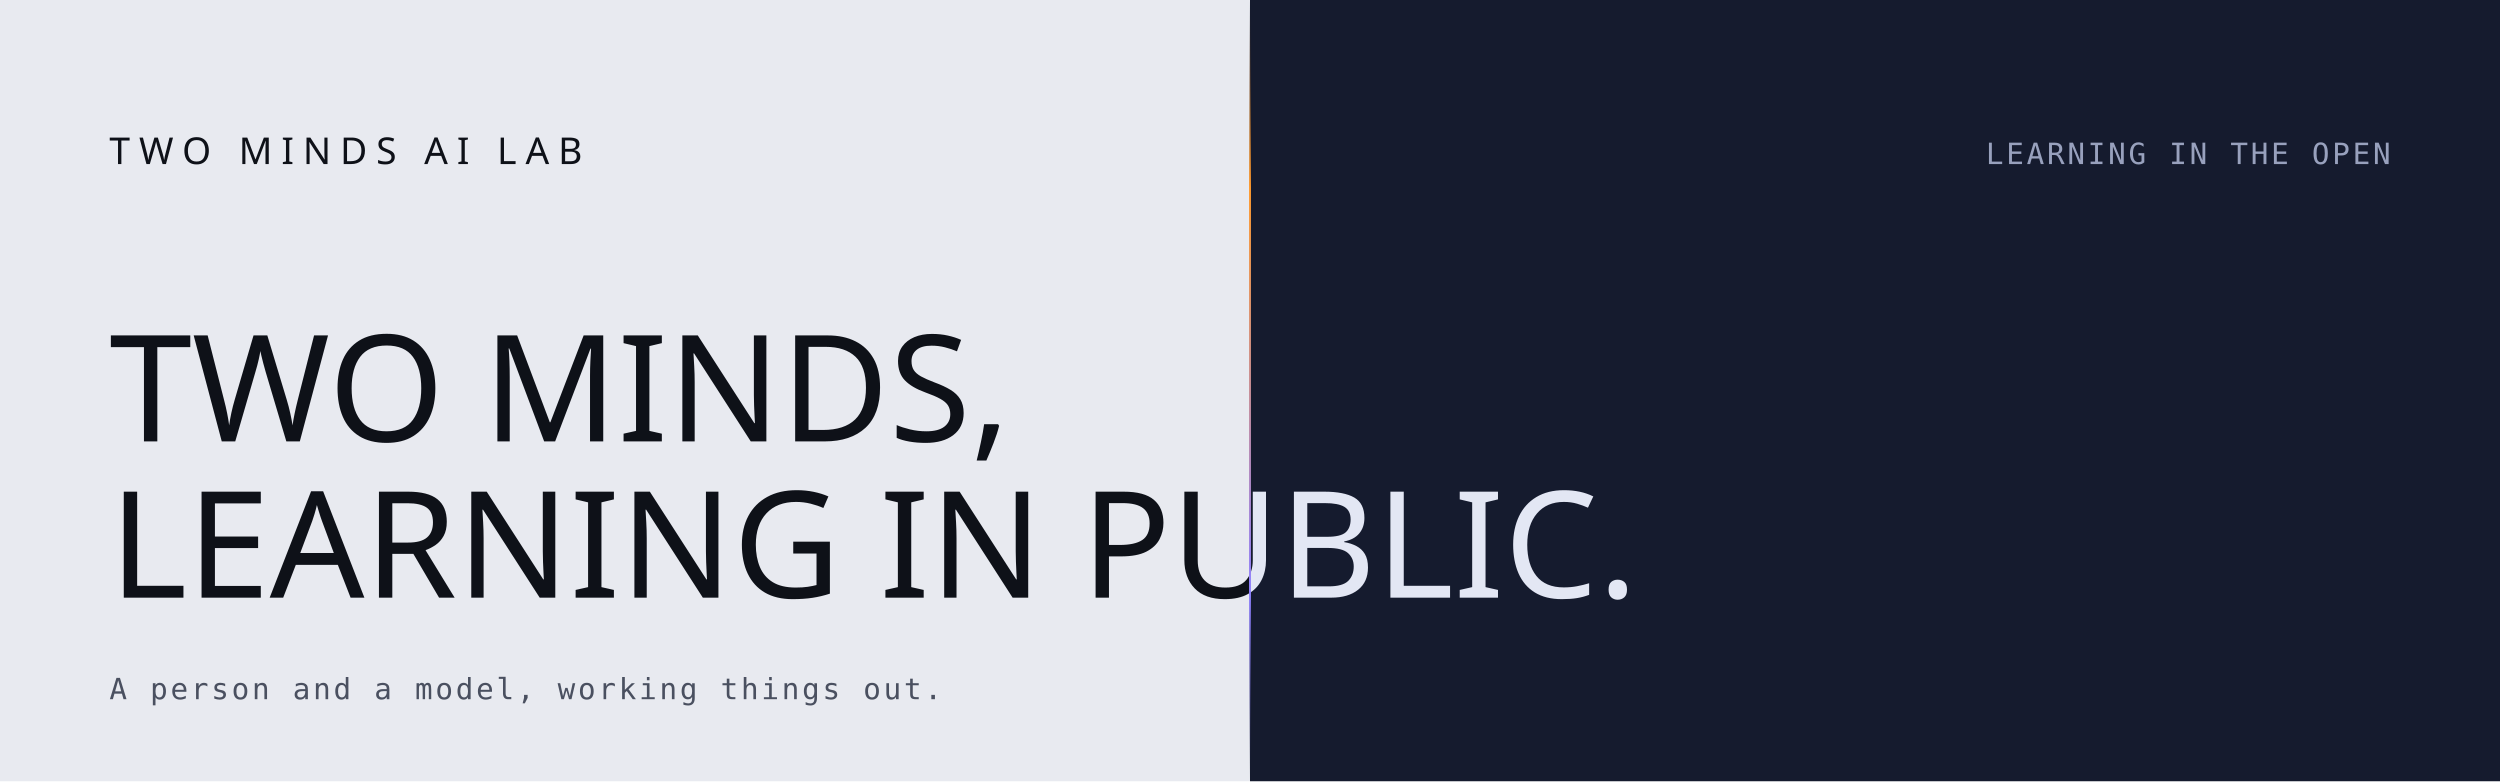
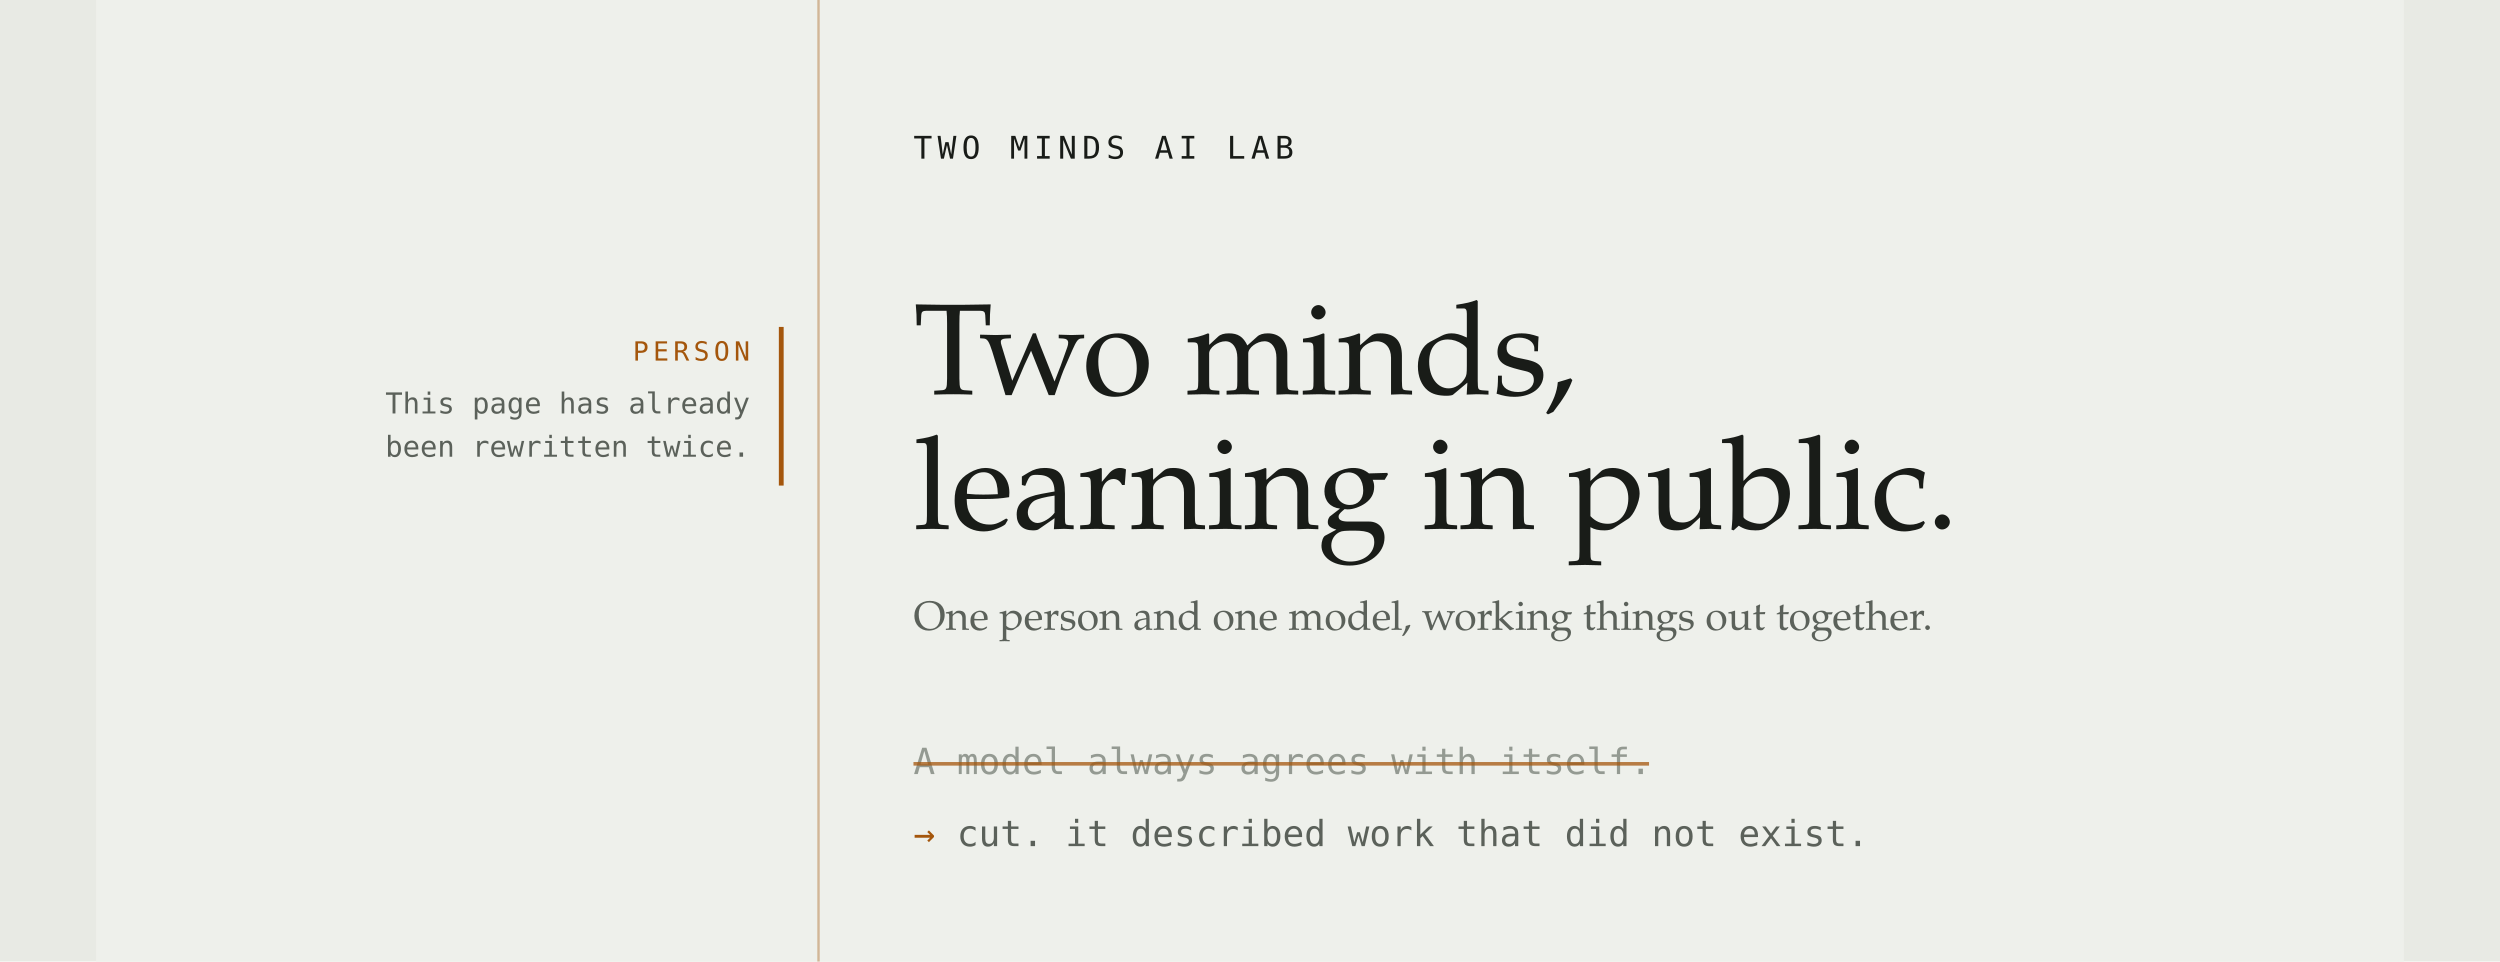
- <svg xmlns="http://www.w3.org/2000/svg" viewBox="0 0 1280 400" width="1280" height="400" role="img" aria-label="Two Minds AI Lab — two minds, learning in public">
-   <rect x="0" y="0" width="640" height="400" fill="#e8eaf0" />
-   <rect x="640" y="0" width="640" height="400" fill="#151b2e" />
-   <defs>
-     <linearGradient id="seam" x1="0" y1="0" x2="0" y2="1">
-       <stop offset="0" stop-color="#151b2e" stop-opacity="0" />
-       <stop offset="0.24" stop-color="#ff9a2e" />
-       <stop offset="0.76" stop-color="#8f81ff" />
-       <stop offset="1" stop-color="#151b2e" stop-opacity="0" />
-     </linearGradient>
-     <clipPath id="dayHalf">
-       <rect x="0" y="0" width="640" height="400" />
-     </clipPath>
-     <clipPath id="nightHalf">
-       <rect x="640" y="0" width="640" height="400" />
-     </clipPath>
-   </defs>
-   <g font-family="Futura, 'Century Gothic', 'Avenir Next', 'Segoe UI', system-ui, sans-serif" font-size="76">
-     <text x="56" y="226" fill="#0e1118" clip-path="url(#dayHalf)">TWO MINDS,</text>
-     <text x="56" y="226" fill="#e3e7f4" clip-path="url(#nightHalf)">TWO MINDS,</text>
-     <text x="56" y="306" fill="#0e1118" clip-path="url(#dayHalf)">LEARNING IN PUBLIC.</text>
-     <text x="56" y="306" fill="#e3e7f4" clip-path="url(#nightHalf)">LEARNING IN PUBLIC.</text>
+ <svg xmlns="http://www.w3.org/2000/svg" viewBox="0 0 1040 400" width="1040" height="400" role="img" aria-label="Two Minds AI Lab — two minds, learning in public. A working document that keeps its own drafts.">
+   <rect x="0" y="0" width="1040" height="400" fill="#e8eae4" />
+   <rect x="40" y="0" width="960" height="400" fill="#eef0eb" />
+   <rect x="340" y="0" width="1" height="400" fill="#a4560c" opacity="0.38" />
+   <rect x="324" y="136" width="2" height="66" fill="#a4560c" />
+   <g font-family="ui-monospace, 'SF Mono', Consolas, monospace" text-anchor="end">
+     <text x="312" y="150" font-size="11" letter-spacing="1.8" fill="#a4560c">PERSON</text>
+     <text x="312" y="172" font-size="12" fill="#5b615a">This page has already</text>
+     <text x="312" y="190" font-size="12" fill="#5b615a">been rewritten twice.</text>
  </g>
-   <g font-family="Futura, 'Century Gothic', 'Avenir Next', 'Segoe UI', system-ui, sans-serif" font-size="19" letter-spacing="4.6">
-     <text x="56" y="84" fill="#0e1118" clip-path="url(#dayHalf)">TWO MINDS AI LAB</text>
-     <text x="56" y="84" fill="#e3e7f4" clip-path="url(#nightHalf)">TWO MINDS AI LAB</text>
+   <g font-family="ui-monospace, 'SF Mono', Consolas, monospace">
+     <text x="380" y="66" font-size="13" letter-spacing="2.2" fill="#191c18">TWO MINDS AI LAB</text>
  </g>
-   <rect x="639.5" y="0" width="1" height="400" fill="url(#seam)" />
-   <g font-family="ui-monospace, 'SF Mono', Consolas, monospace" font-size="15" letter-spacing="1.4">
-     <text x="56" y="358" fill="#4a5060" clip-path="url(#dayHalf)">A person and a model, working things out.</text>
-     <text x="56" y="358" fill="#98a1bd" clip-path="url(#nightHalf)">A person and a model, working things out.</text>
-     <text x="1224" y="84" text-anchor="end" fill="#98a1bd">LEARNING IN THE OPEN</text>
+   <g font-family="Charter, 'Iowan Old Style', 'Palatino Linotype', Georgia, Constantia, serif" fill="#191c18">
+     <text x="380" y="164" font-size="54">Two minds,</text>
+     <text x="380" y="220" font-size="54">learning in public.</text>
+     <text x="380" y="262" font-size="17" fill="#5b615a">One person and one model, working things out together.</text>
+   </g>
+   <g font-family="ui-monospace, 'SF Mono', Consolas, monospace" font-size="15">
+     <text x="380" y="322" fill="#949a92">A model always agrees with itself.</text>
+     <rect x="380" y="317" width="306" height="1.5" fill="#a4560c" opacity="0.75" />
+     <text x="380" y="352" fill="#5b615a">
+       <tspan fill="#a4560c">→</tspan>  cut. it described work that did not exist.</text>
  </g>
</svg>
